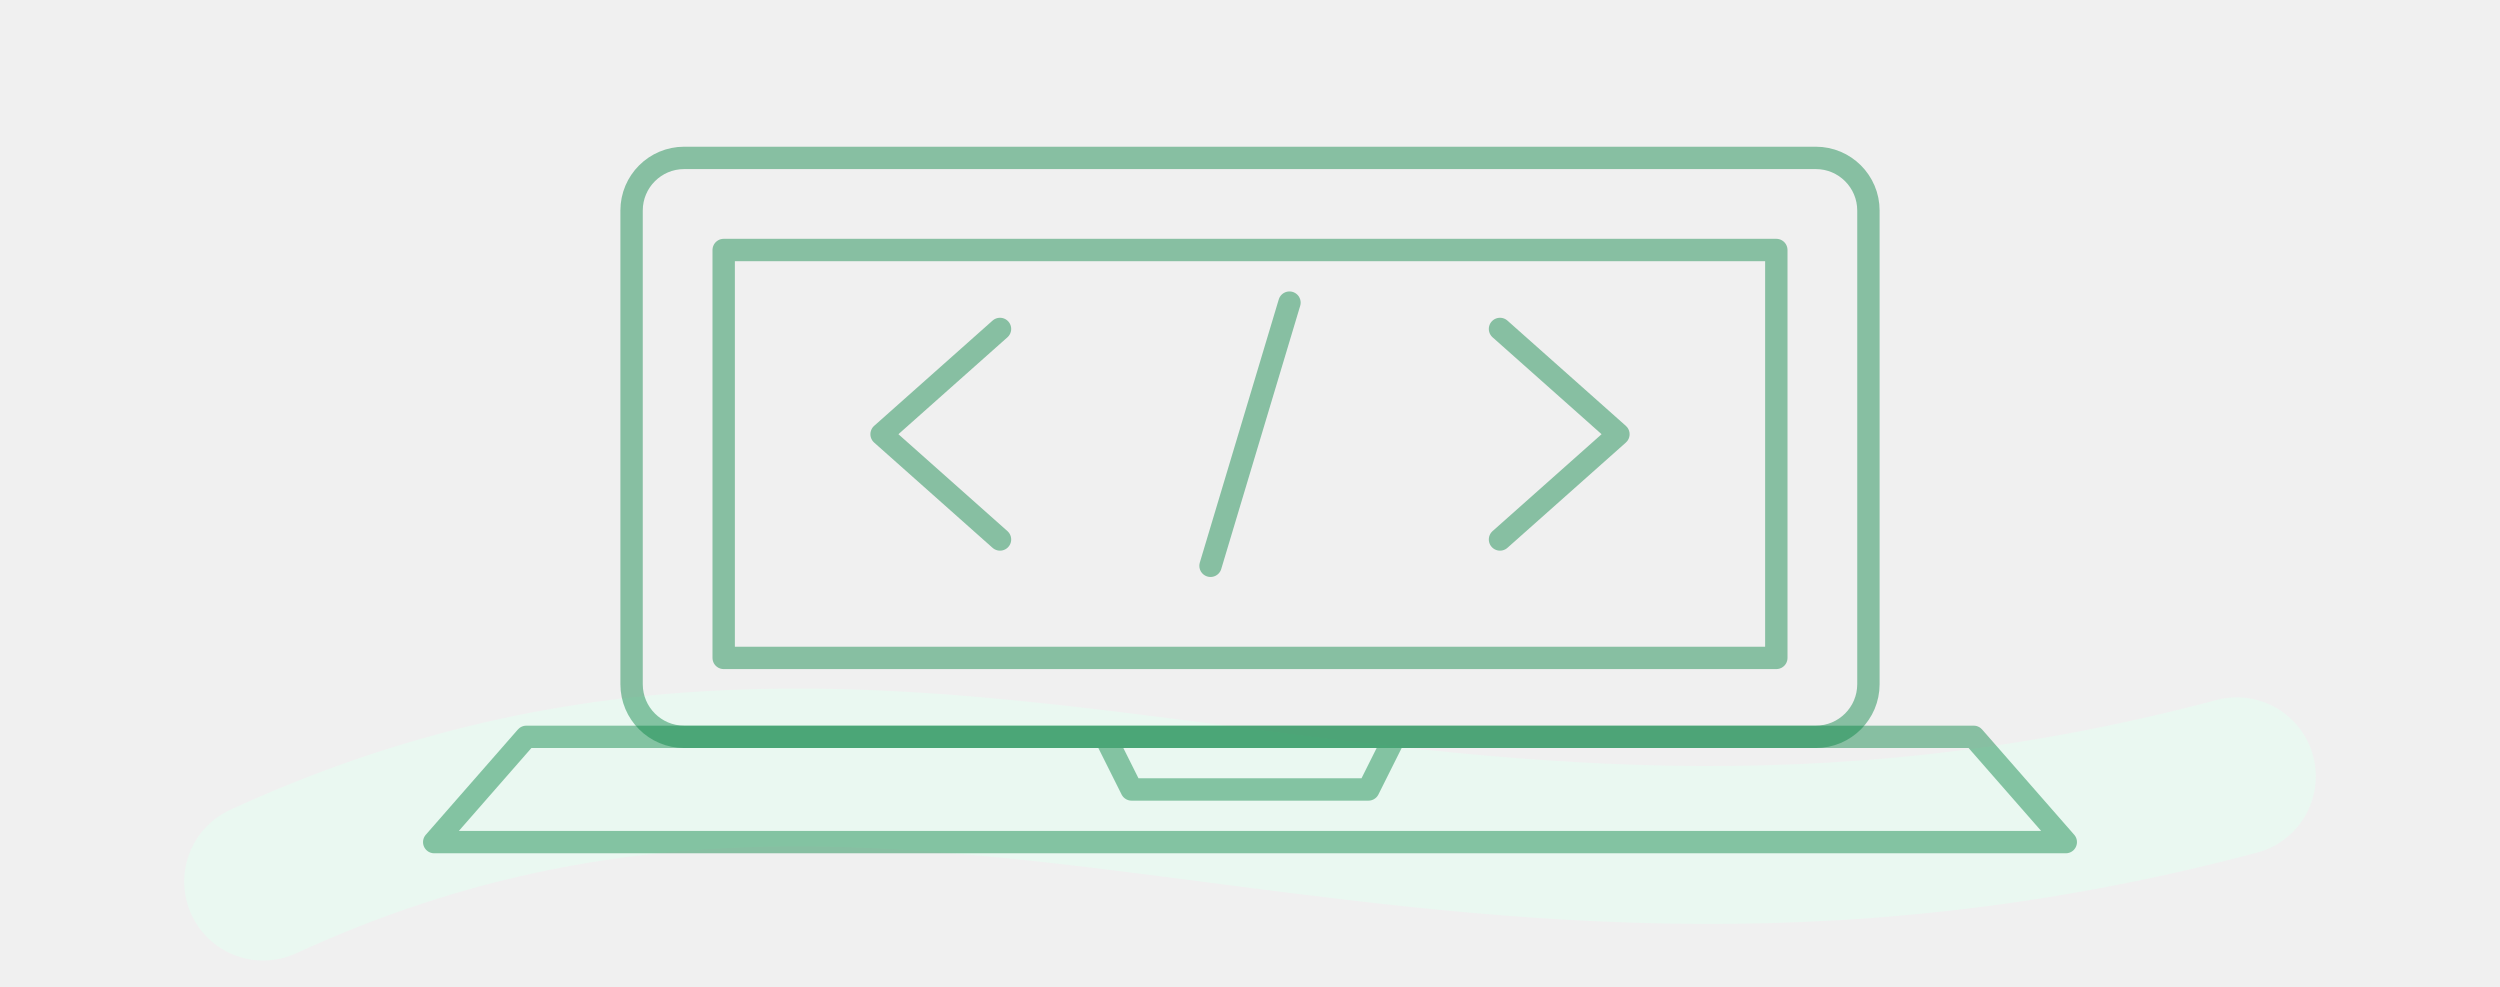
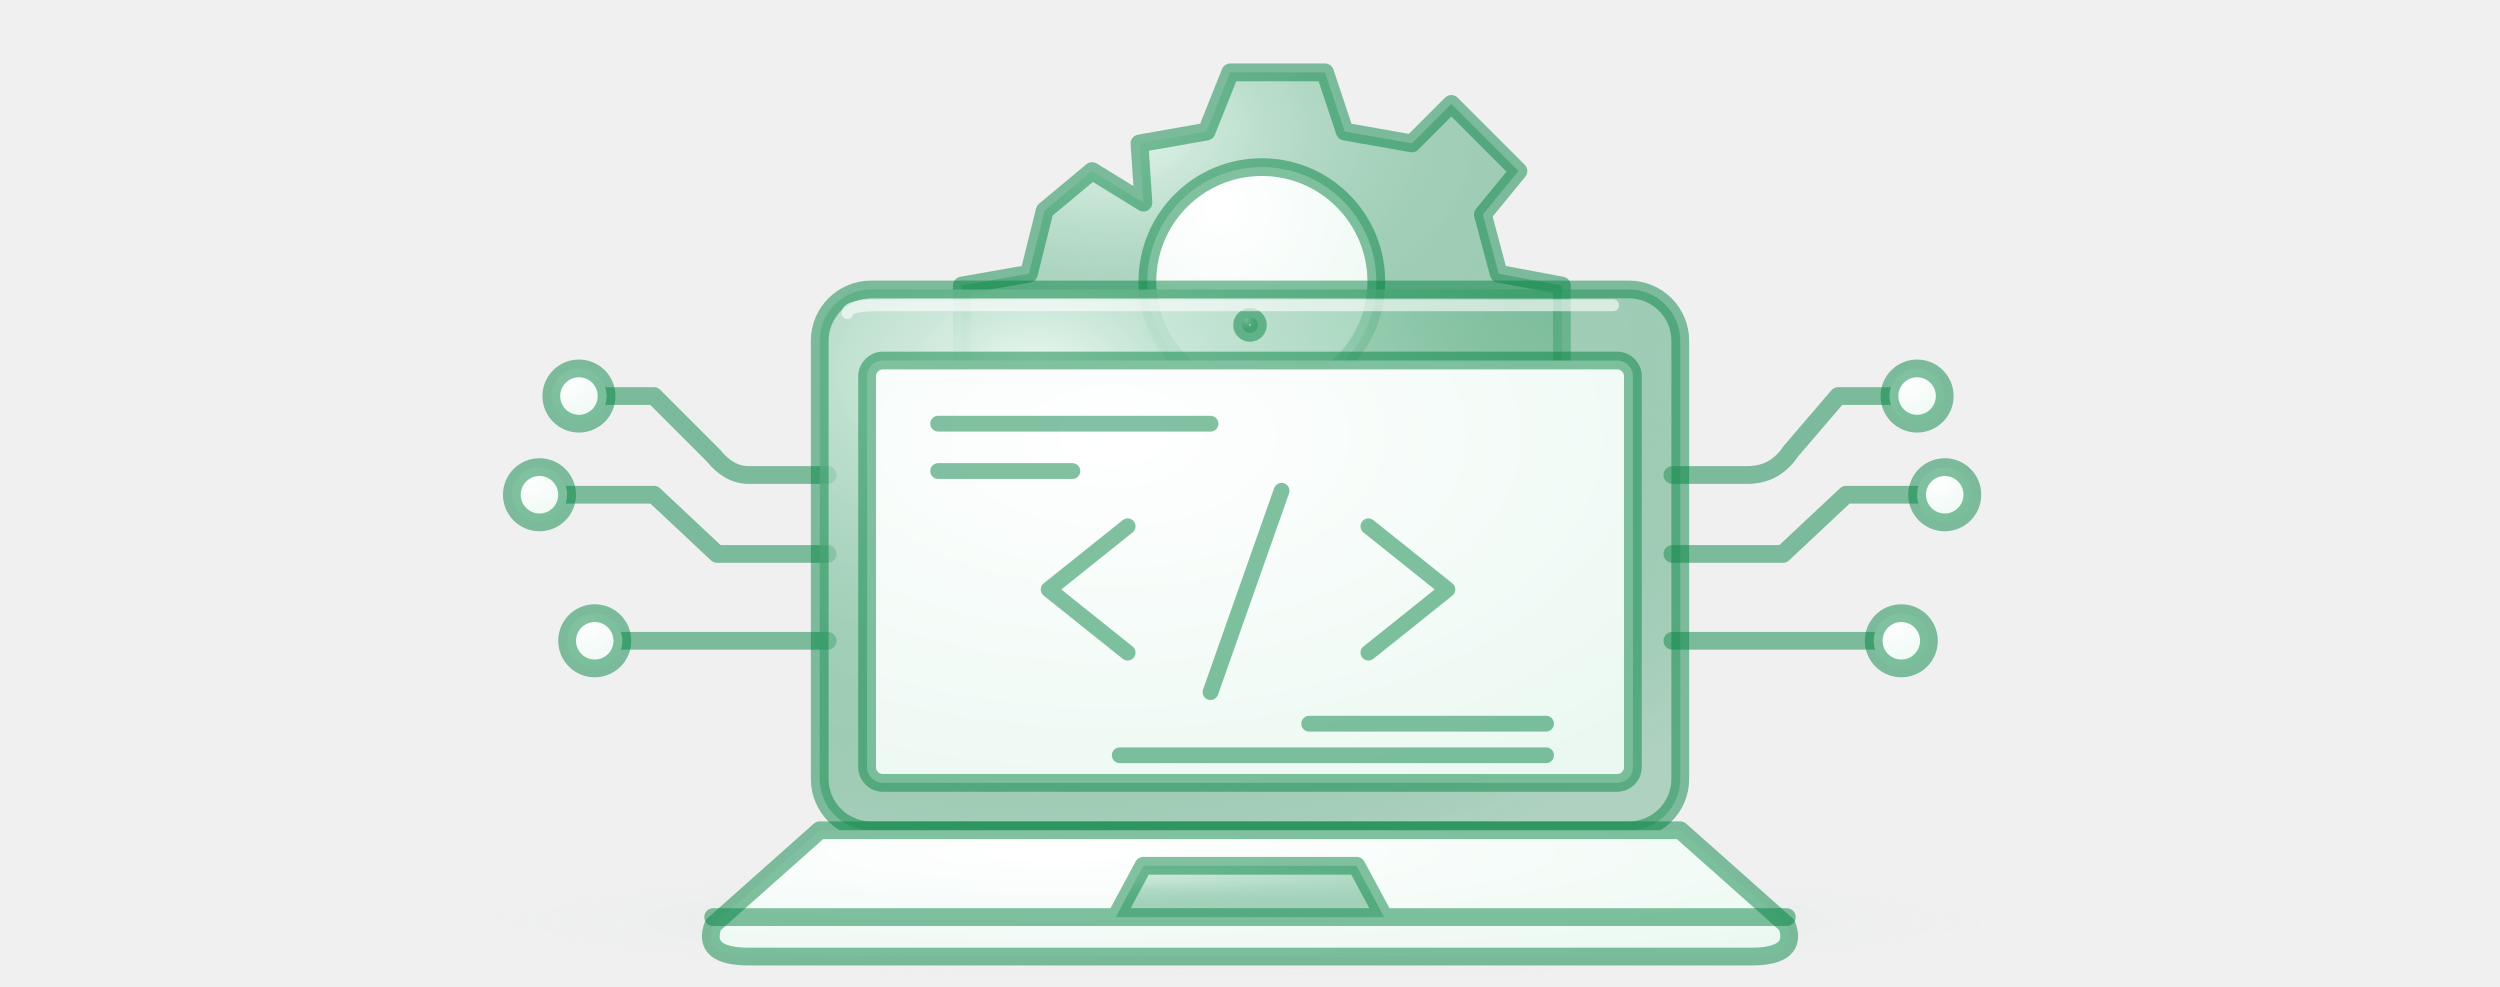
<svg xmlns="http://www.w3.org/2000/svg" viewBox="0 0 190 75" fill="none">
-   <path d="M20 67c50-23 86 9 150-8" stroke="#EAF8F1" stroke-width="12" stroke-linecap="round" />
-   <g stroke="#078444" stroke-opacity=".45" stroke-width="1.7" stroke-linecap="round" stroke-linejoin="round">
-     <rect x="48" y="12" width="94" height="44" rx="4" />
-     <path d="M55 19h80v31H55V19Zm-15 37h110l7 8H33l7-8Zm44 0 2 4h18l2-4m-30-31-9 8 9 8m38-16 9 8-9 8m-16-18-6 20" />
+   <defs>
+     <radialGradient id="paper" cx=".32" cy=".18" r="1">
+       <stop stop-color="#FFFFFF" />
+       <stop offset="1" stop-color="#EAF8F1" />
+     </radialGradient>
+     <radialGradient id="mint" cx=".25" cy=".15" r="1">
+       <stop stop-color="#EAF8F1" />
+       <stop offset="1" stop-color="#078444" stop-opacity=".28" />
+     </radialGradient>
+     <radialGradient id="shadow">
+       <stop stop-color="#078444" stop-opacity=".15" />
+       <stop offset="1" stop-color="#EAF8F1" stop-opacity="0" />
+     </radialGradient>
+   </defs>
+   <ellipse cx="94" cy="70" rx="63" ry="5" fill="url(#shadow)" />
+   <g transform="translate(41 1) scale(.3)" stroke="#078444" stroke-opacity=".5" stroke-width="4.5" stroke-linecap="round" stroke-linejoin="round">
+     <path d="m153 48-1-15 17-3 6-15h24l5 15 17 3 10-10 17 17-9 11 4 15 16 3v23l-17 4-6 15H128l-5-15-16-4V69l17-3 4-16 12-10Z" fill="url(#mint)" />
+     <circle cx="183" cy="68" r="29" fill="url(#paper)" />
+     <path d="M73 117H53Q48 117 44 112L29 97H16m57 40H45l-16-15H5m68 37H20m267-42h19q7 0 11-6l12-14h14m-56 40h28l16-15h20m-64 37h53" fill="none" />
+     <g fill="url(#paper)">
+       <circle cx="10" cy="97" r="7" />
+       <circle cx="0" cy="122" r="7" />
+       <circle cx="14" cy="159" r="7" />
+       <circle cx="349" cy="97" r="7" />
+       <circle cx="356" cy="122" r="7" />
+       <circle cx="345" cy="159" r="7" />
+     </g>
+     <rect x="71" y="70" width="218" height="137" rx="13" fill="url(#mint)" />
+     <rect x="83" y="88" width="194" height="107" rx="4" fill="url(#paper)" />
+     <circle cx="180" cy="79" r="2" fill="url(#mint)" />
+     <path d="M71 207 44 231Q41 239 53 239H307Q319 239 316 231L289 207Z" fill="url(#paper)" />
+     <path d="M44 229H316M153 216H207L214 229H146Z" fill="url(#mint)" />
+     <path d="M101 104h69m-69 12h34m14 14-20 16 20 16m61-32 20 16-20 16m-22-41-18 51M195 180h60m-108 8h108" stroke-width="4" />
+     <path d="M78 76Q78 74 86 74H272" stroke="#FFFFFF" stroke-opacity=".6" stroke-width="3" />
  </g>
</svg>
